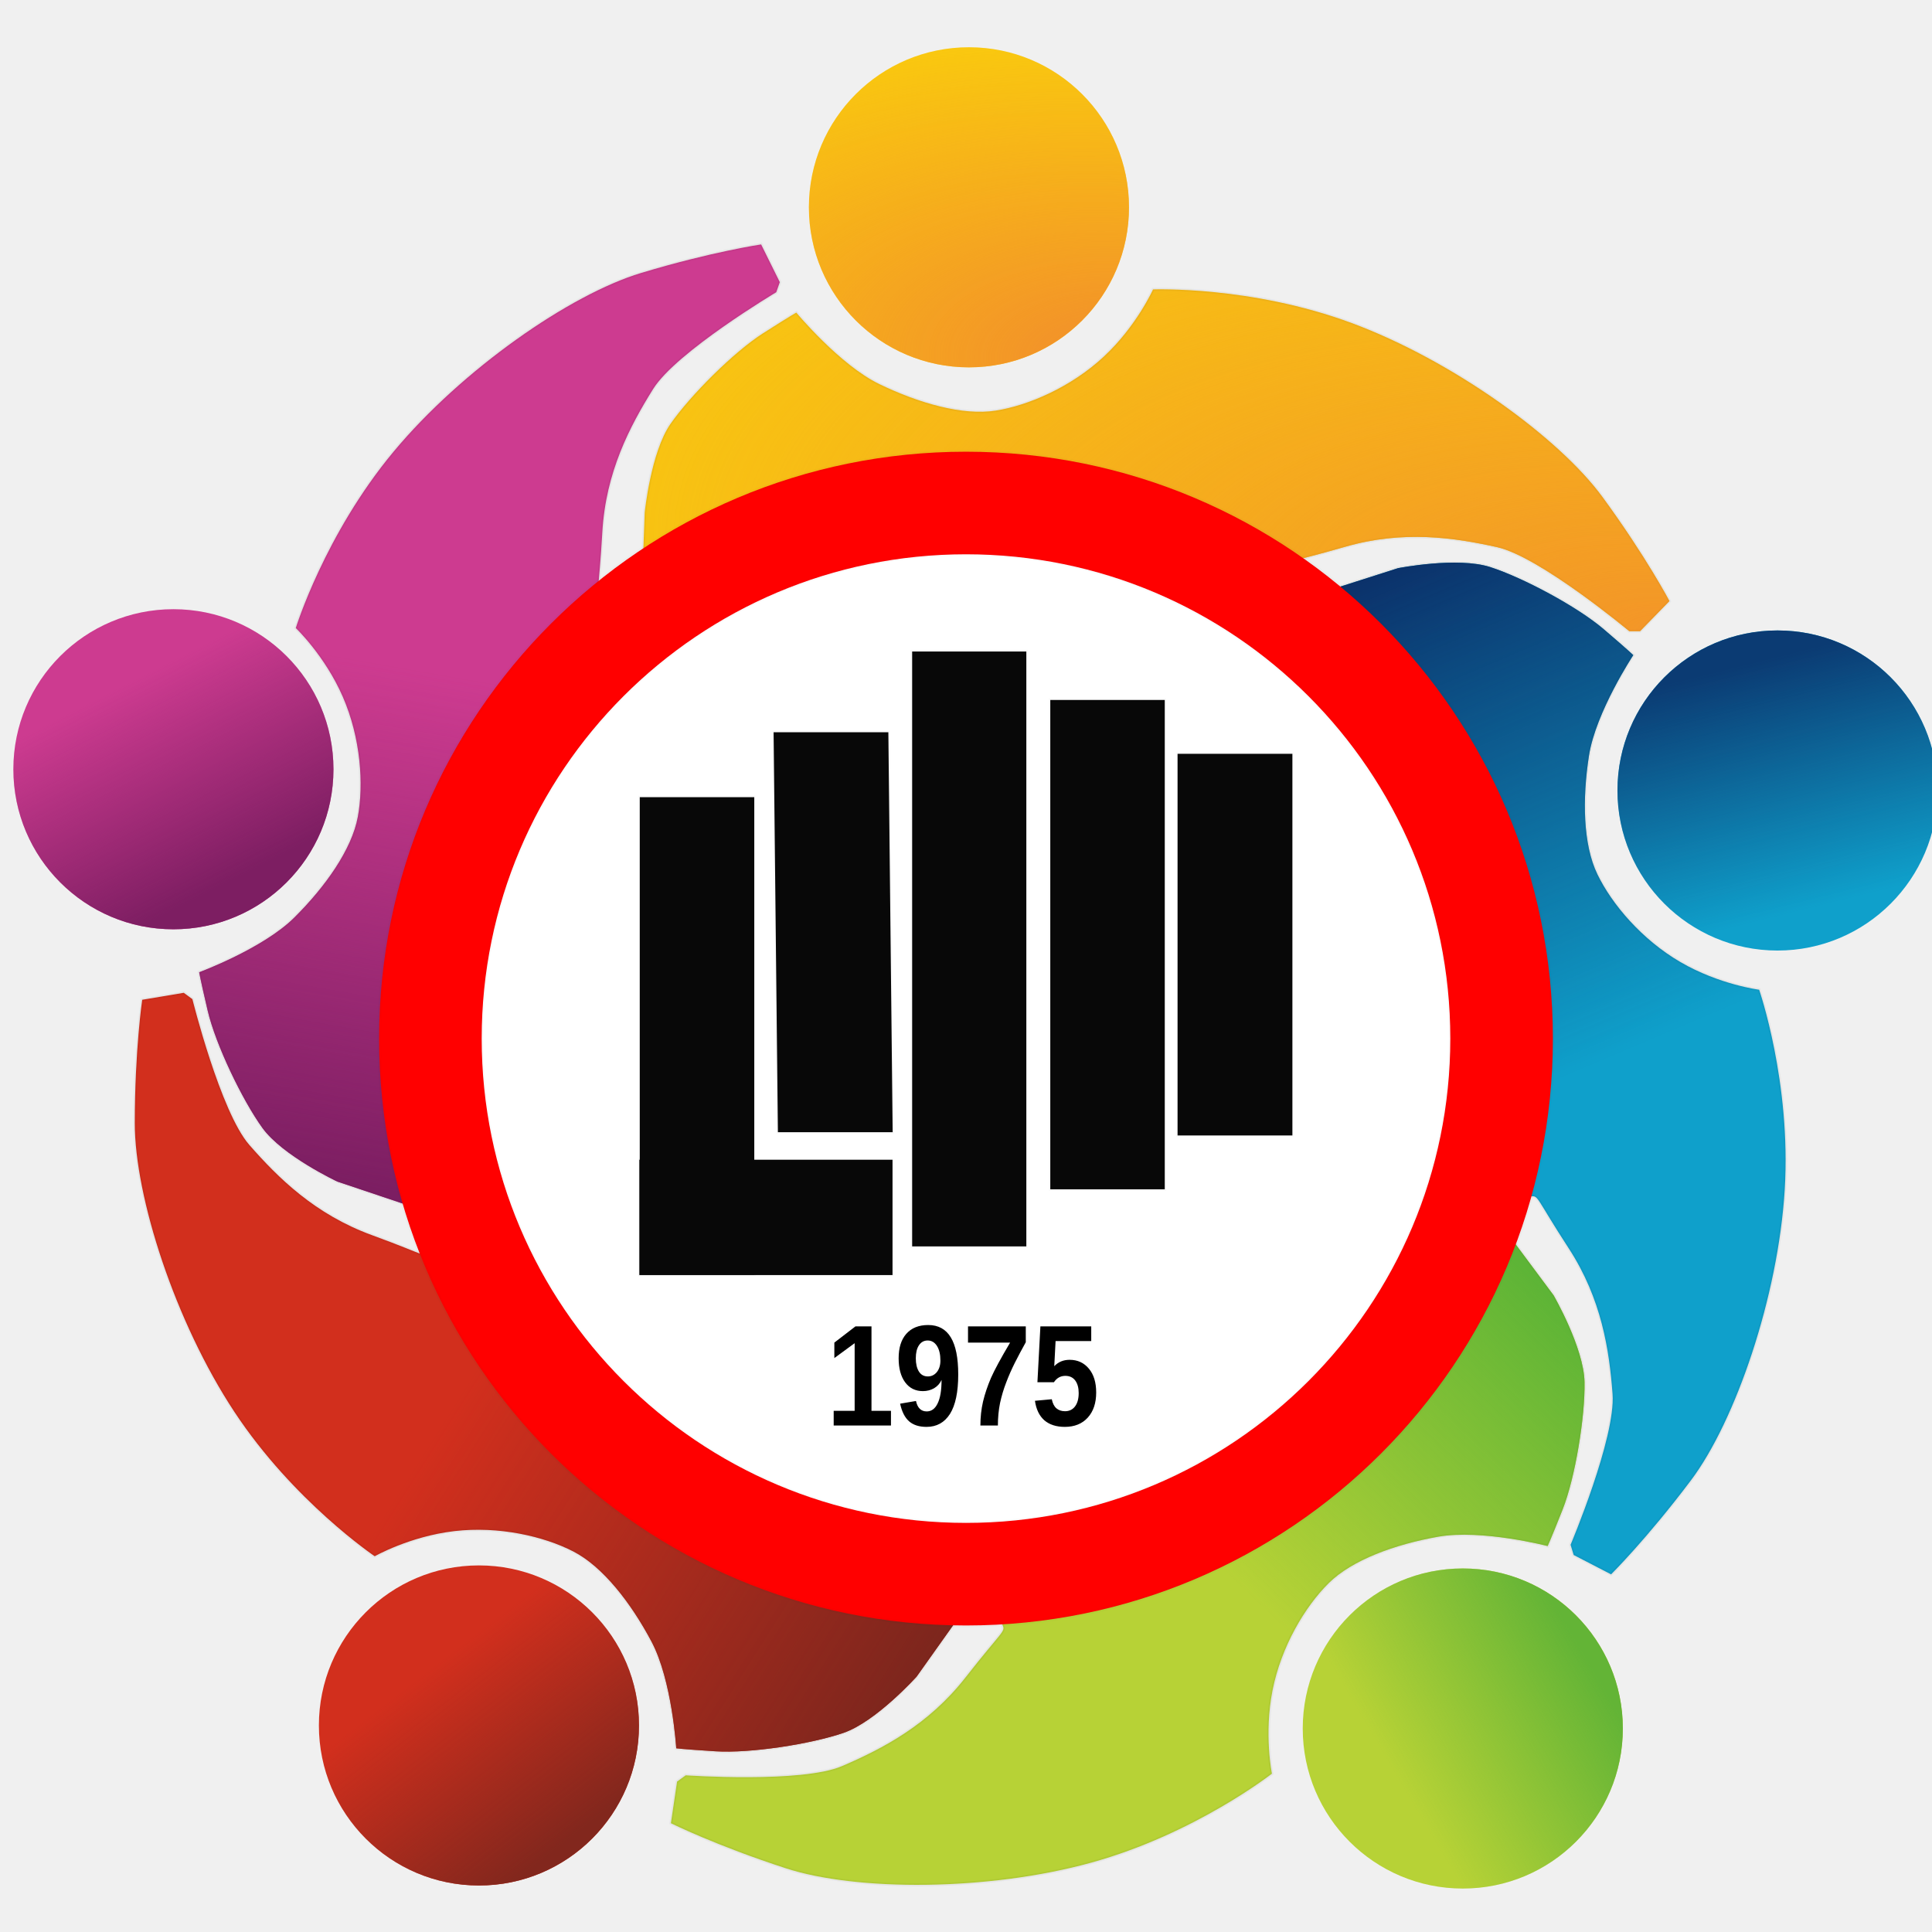
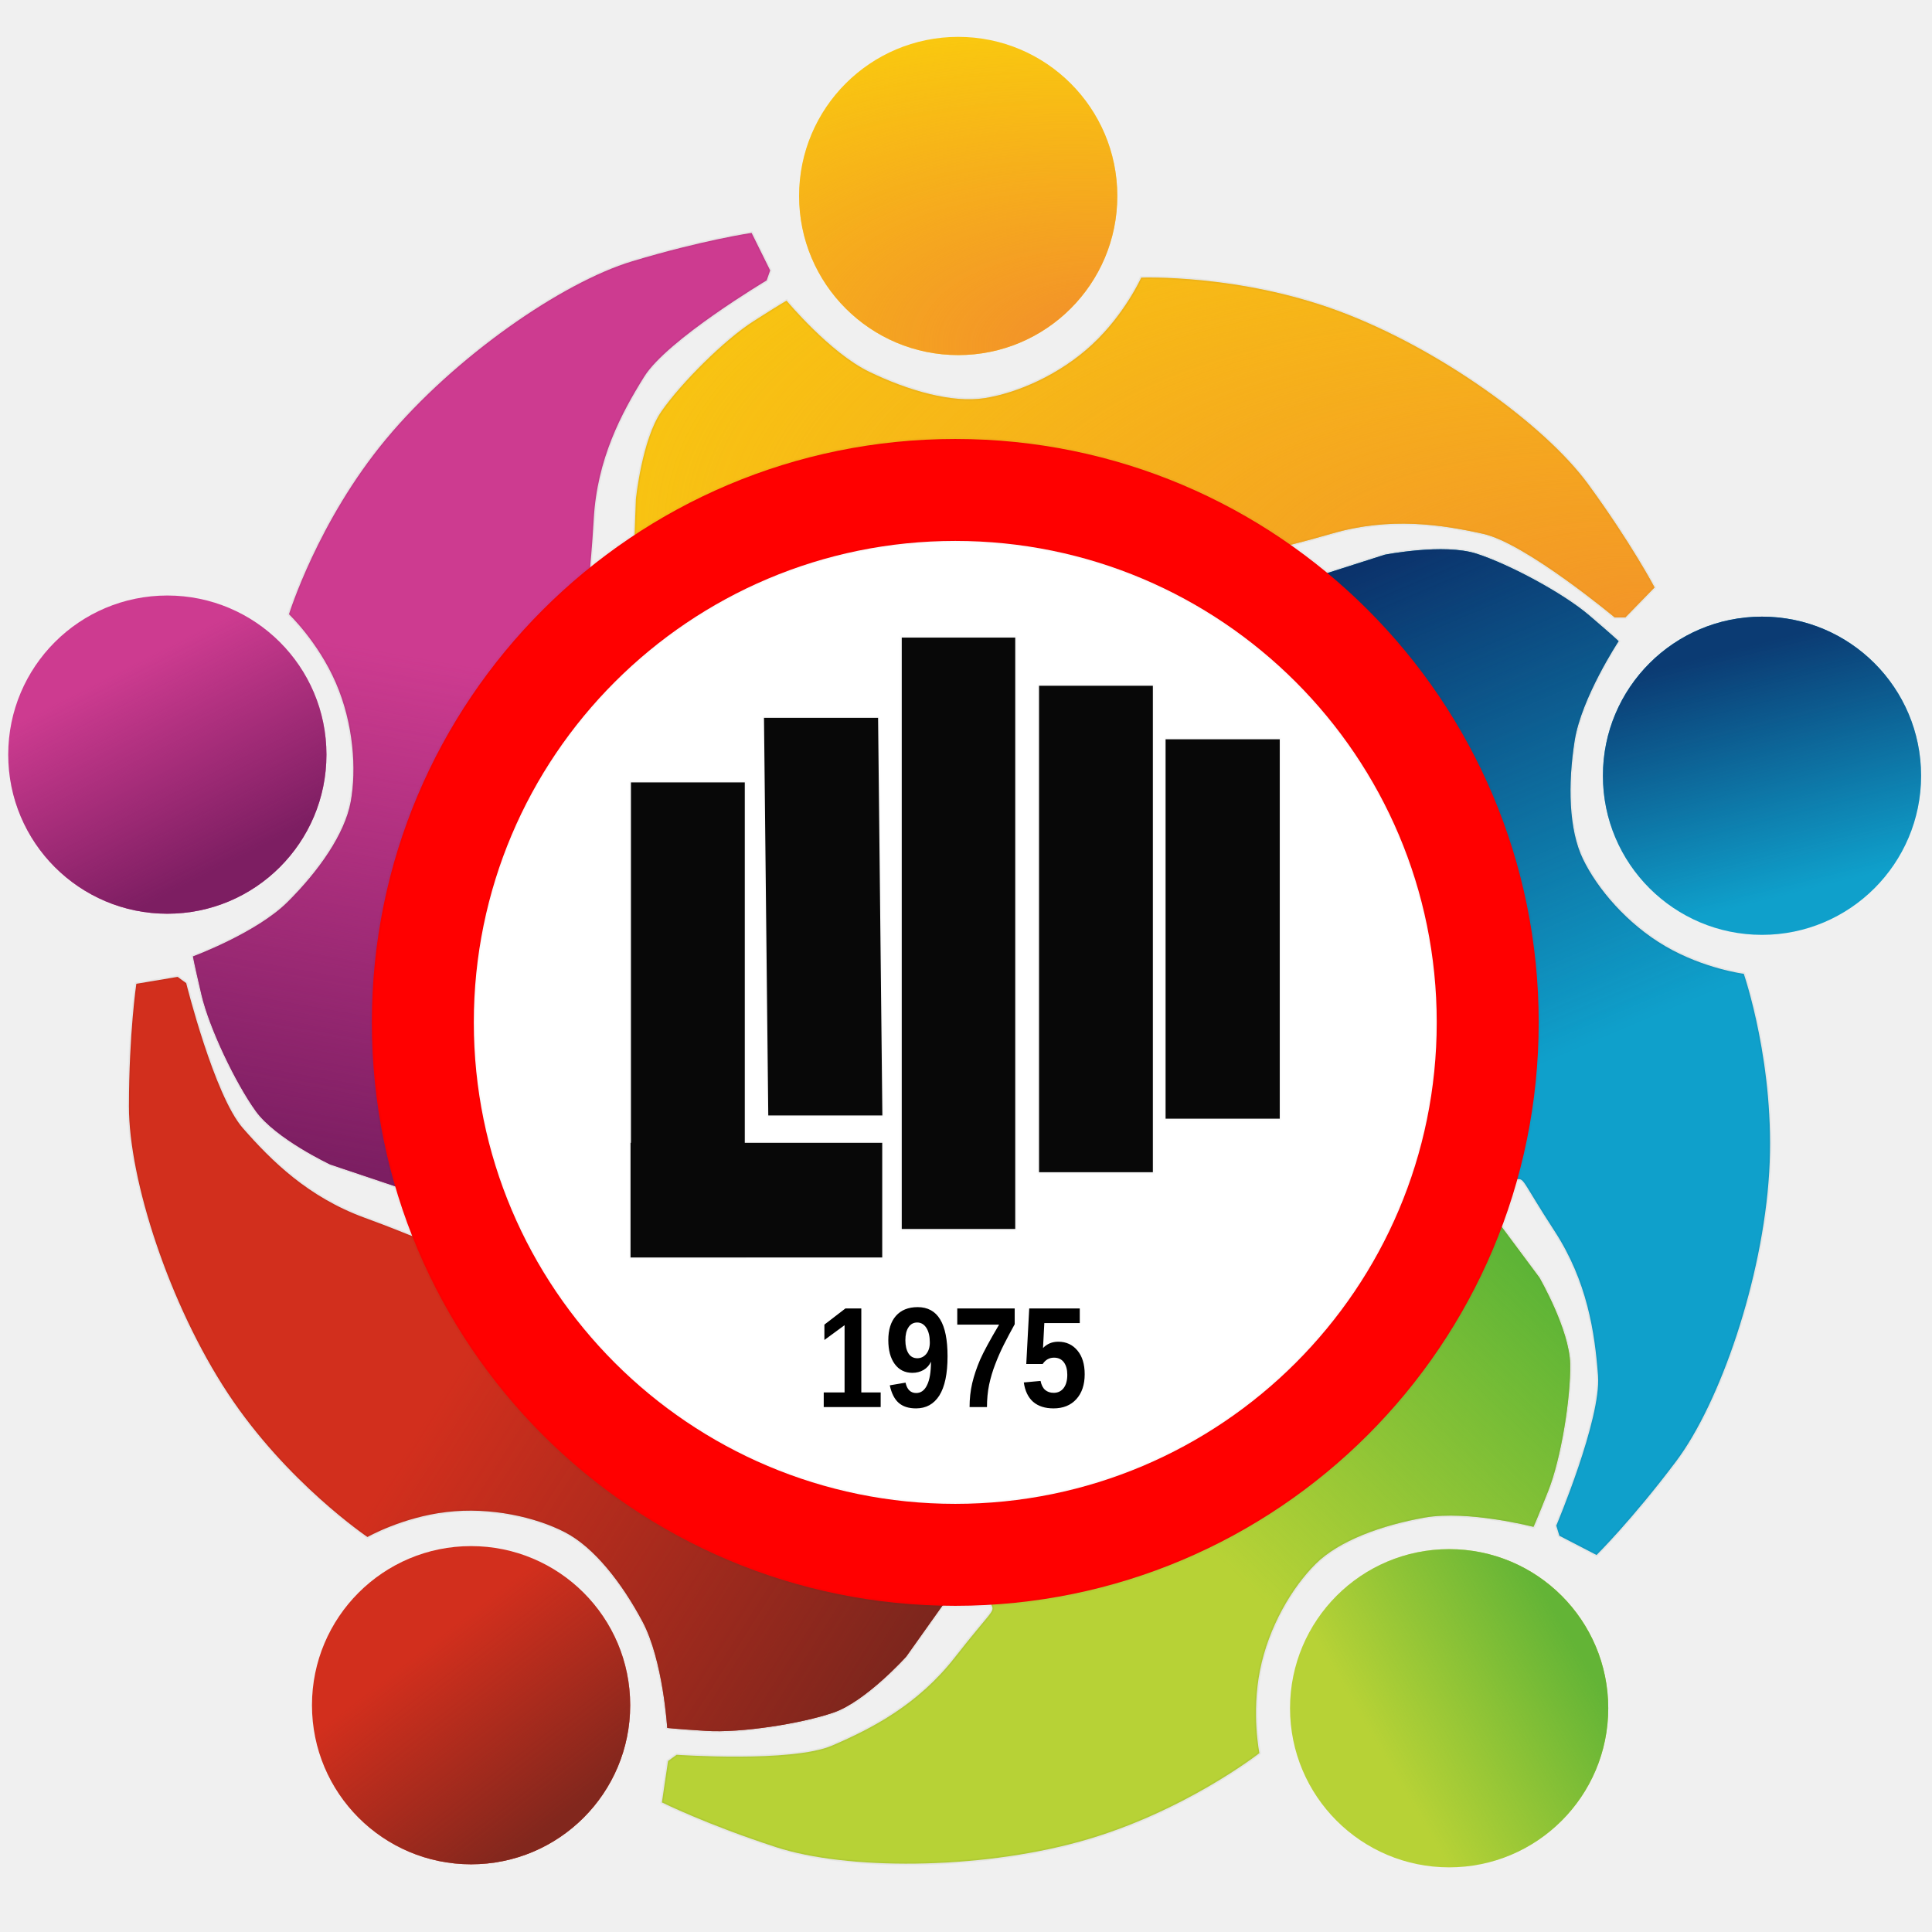
- <svg xmlns="http://www.w3.org/2000/svg" xmlns:xlink="http://www.w3.org/1999/xlink" width="169mm" height="169mm" viewBox="0 0 169 169" version="1.1" id="svg8">
+ <svg xmlns="http://www.w3.org/2000/svg" xmlns:xlink="http://www.w3.org/1999/xlink" width="170mm" height="170mm" viewBox="0 0 170 170" version="1.1" id="svg8">
  <defs id="defs2">
    <linearGradient id="linearGradient1808">
      <stop style="stop-color:#0b3b73;stop-opacity:1;" offset="0" id="stop1804" />
      <stop style="stop-color:#0b3b73;stop-opacity:0;" offset="1" id="stop1806" />
    </linearGradient>
    <linearGradient id="linearGradient1800">
      <stop style="stop-color:#63b436;stop-opacity:1;" offset="0" id="stop1796" />
      <stop style="stop-color:#63b436;stop-opacity:0;" offset="1" id="stop1798" />
    </linearGradient>
    <linearGradient id="linearGradient1792">
      <stop style="stop-color:#82271d;stop-opacity:1;" offset="0" id="stop1788" />
      <stop style="stop-color:#82271d;stop-opacity:0;" offset="1" id="stop1790" />
    </linearGradient>
    <linearGradient id="linearGradient1685">
      <stop style="stop-color:#7d1e62;stop-opacity:1;" offset="0" id="stop1681" />
      <stop style="stop-color:#7d1e62;stop-opacity:0;" offset="1" id="stop1683" />
    </linearGradient>
    <linearGradient id="linearGradient1462">
      <stop style="stop-color:#0b326b;stop-opacity:1;" offset="0" id="stop1458" />
      <stop style="stop-color:#0b326b;stop-opacity:0;" offset="1" id="stop1460" />
    </linearGradient>
    <linearGradient id="linearGradient1434">
      <stop style="stop-color:#5db436;stop-opacity:1;" offset="0" id="stop1430" />
      <stop style="stop-color:#5db436;stop-opacity:0;" offset="1" id="stop1432" />
    </linearGradient>
    <linearGradient id="linearGradient1406">
      <stop style="stop-color:#7d261d;stop-opacity:1;" offset="0" id="stop1402" />
      <stop style="stop-color:#7d261d;stop-opacity:0;" offset="1" id="stop1404" />
    </linearGradient>
    <linearGradient id="linearGradient1378">
      <stop style="stop-color:#7c1e62;stop-opacity:1;" offset="0" id="stop1374" />
      <stop style="stop-color:#7c1e62;stop-opacity:0;" offset="1" id="stop1376" />
    </linearGradient>
    <linearGradient id="linearGradient1147">
      <stop style="stop-color:#f39528;stop-opacity:1;" offset="0" id="stop1143" />
      <stop style="stop-color:#f39528;stop-opacity:0;" offset="1" id="stop1145" />
    </linearGradient>
    <linearGradient id="linearGradient294">
      <stop style="stop-color:#f28c2c;stop-opacity:1;" offset="0" id="stop290" />
      <stop style="stop-color:#f28c2c;stop-opacity:0;" offset="1" id="stop292" />
    </linearGradient>
    <radialGradient xlink:href="#linearGradient294" id="radialGradient296" cx="111.677" cy="97.317" fx="111.677" fy="97.317" r="14" gradientUnits="userSpaceOnUse" gradientTransform="matrix(0.1835222,-2.226775,4.327301,0.3566527,-343.3046,244.552)" />
    <radialGradient xlink:href="#linearGradient1147" id="radialGradient1149" cx="162.762" cy="139.686" fx="162.762" fy="139.686" r="45.092" gradientTransform="matrix(0.1066963,-0.887668,1.987839,0.2389477,-149.6488,165.2156)" gradientUnits="userSpaceOnUse" />
    <linearGradient xlink:href="#linearGradient1378" id="linearGradient1380" x1="49.624" y1="165.976" x2="57.463" y2="121.34" gradientUnits="userSpaceOnUse" gradientTransform="translate(-20.75041,-64.10298)" />
    <linearGradient xlink:href="#linearGradient1406" id="linearGradient1408" x1="100.293" y1="209.276" x2="60.67" y2="184.149" gradientUnits="userSpaceOnUse" gradientTransform="translate(-20.75041,-64.10298)" />
    <linearGradient xlink:href="#linearGradient1434" id="linearGradient1436" x1="156.008" y1="175.916" x2="130.16" y2="202.858" gradientUnits="userSpaceOnUse" gradientTransform="translate(-20.75041,-64.10298)" />
    <linearGradient xlink:href="#linearGradient1462" id="linearGradient1464" x1="142.399" y1="112.315" x2="160.629" y2="155.284" gradientUnits="userSpaceOnUse" gradientTransform="translate(-20.75041,-64.10298)" />
    <linearGradient xlink:href="#linearGradient1685" id="linearGradient1687" x1="39.021" y1="140.316" x2="30.201" y2="122.944" gradientUnits="userSpaceOnUse" gradientTransform="translate(-20.75041,-64.10298)" />
    <linearGradient xlink:href="#linearGradient1792" id="linearGradient1794" x1="70.025" y1="223.437" x2="58.265" y2="208.203" gradientUnits="userSpaceOnUse" gradientTransform="translate(-20.75041,-64.10298)" />
    <linearGradient xlink:href="#linearGradient1800" id="linearGradient1802" x1="159.025" y1="207.936" x2="142.187" y2="217.825" gradientUnits="userSpaceOnUse" gradientTransform="translate(-20.75041,-64.10298)" />
    <linearGradient xlink:href="#linearGradient1808" id="linearGradient1810" x1="172.656" y1="120.806" x2="178.002" y2="142.187" gradientUnits="userSpaceOnUse" gradientTransform="translate(-20.75041,-64.10298)" />
  </defs>
  <g id="layer1">
-     <circle style="fill:#fc8721;fill-opacity:0;stroke-width:0.265" id="path40" cx="84.327" cy="23.701" r="0" />
-     <g id="g122" transform="translate(0.6390132,1.487342)">
+     <circle style="fill:#fc8721;fill-opacity:0;stroke-width:0.265" id="path40" cx="83.883" cy="22.812" r="0" />
+     <g id="g122" transform="translate(0.1947714,0.5988586)">
      <circle style="fill:#facf0c;fill-opacity:1;stroke-width:0.265" id="path268" cx="84.119" cy="16.646" r="14" />
      <path style="fill:#f8c312;fill-opacity:1;stroke:#000000;stroke-width:0.265px;stroke-linecap:butt;stroke-linejoin:miter;stroke-opacity:0.02" d="m 55.506,50.14 0.249,-6.801 c 0,0 0.53,-5.271 2.255,-7.751 1.725,-2.48 5.528,-6.284 8.079,-7.914 2.551,-1.63 2.929,-1.819 2.929,-1.819 0,0 3.803,4.583 7.276,6.26 3.473,1.677 7.3,2.764 10.158,2.315 2.858,-0.449 6.587,-2.049 9.46,-4.722 2.873,-2.673 4.31,-5.88 4.31,-5.88 0,0 8.553,-0.334 17.373,2.94 8.82,3.274 18.141,10.023 21.95,15.234 3.809,5.212 5.847,9.087 5.847,9.087 l -2.572,2.639 h -0.935 c 0,0 -7.818,-6.515 -11.559,-7.35 -3.742,-0.835 -8.219,-1.503 -13.297,-0.033 -5.078,1.47 -5.178,1.169 -5.312,1.837 -0.134,0.668 -0.245,0.728 -0.245,0.728 z" id="path298" />
      <path style="fill:#cd3b90;fill-opacity:1;stroke:#000000;stroke-width:0.265px;stroke-linecap:butt;stroke-linejoin:miter;stroke-opacity:0.02" d="m 42.767,106.539 -13.892,-4.666 c 0,0 -4.796,-2.25 -6.563,-4.7 -1.767,-2.45 -4.093,-7.3 -4.783,-10.248 -0.691,-2.948 -0.744,-3.367 -0.744,-3.367 0,0 5.586,-2.066 8.32,-4.785 2.735,-2.719 5.03,-5.968 5.556,-8.814 0.525,-2.845 0.253,-6.893 -1.314,-10.491 -1.567,-3.597 -4.116,-6.017 -4.116,-6.017 0,0 2.524,-8.179 8.54,-15.412 6.016,-7.233 15.476,-13.785 21.657,-15.648 6.18,-1.863 10.513,-2.499 10.513,-2.499 l 1.636,3.303 -0.311,0.882 c 0,0 -8.74,5.212 -10.77,8.464 -2.03,3.252 -4.146,7.254 -4.445,12.532 -0.299,5.278 -0.616,5.273 -0.03,5.621 0.586,0.348 3.582,4.772 3.582,4.772 z" id="path298-8" />
      <path style="fill:#d22f1d;fill-opacity:1;stroke:#000000;stroke-width:0.265px;stroke-linecap:butt;stroke-linejoin:miter;stroke-opacity:0.02" d="m 88.03,133.226 -8.487,11.947 c 0,0 -3.542,3.939 -6.398,4.922 -2.857,0.983 -8.172,1.805 -11.194,1.612 -3.022,-0.192 -3.438,-0.263 -3.438,-0.263 0,0 -0.361,-5.945 -2.172,-9.349 -1.811,-3.405 -4.257,-6.542 -6.828,-7.869 -2.572,-1.326 -6.525,-2.237 -10.422,-1.778 -3.897,0.459 -6.951,2.198 -6.951,2.198 0,0 -7.098,-4.783 -12.28,-12.635 -5.182,-7.852 -8.716,-18.804 -8.71,-25.259 0.006,-6.455 0.651,-10.786 0.651,-10.786 l 3.635,-0.61 0.755,0.553 c 0,0 2.459,9.875 4.985,12.759 2.526,2.884 5.743,6.068 10.709,7.882 4.966,1.814 4.869,2.116 5.371,1.655 0.503,-0.46 5.605,-2.048 5.605,-2.048 z" id="path298-8-4" />
      <path style="fill:#b7d236;fill-opacity:1;stroke:#000000;stroke-width:0.265px;stroke-linecap:butt;stroke-linejoin:miter;stroke-opacity:0.02" d="m 126.51,100.056 8.748,11.758 c 0,0 2.655,4.584 2.709,7.604 0.054,3.021 -0.804,8.331 -1.918,11.146 -1.114,2.815 -1.31,3.19 -1.31,3.19 0,0 -5.766,-1.489 -9.564,-0.817 -3.797,0.673 -7.536,2.032 -9.591,4.069 -2.055,2.037 -4.141,5.517 -4.906,9.366 -0.765,3.849 -0.053,7.29 -0.053,7.29 0,0 -6.739,5.277 -15.806,7.785 -9.067,2.508 -20.575,2.493 -26.714,0.496 -6.139,-1.996 -10.059,-3.945 -10.059,-3.945 l 0.54,-3.646 0.758,-0.548 c 0,0 10.152,0.706 13.674,-0.807 3.523,-1.513 7.543,-3.592 10.8,-7.756 3.257,-4.164 3.514,-3.979 3.231,-4.599 -0.283,-0.62 -0.22,-5.963 -0.22,-5.963 z" id="path298-8-4-9" />
      <path style="fill:#0fa0cb;fill-opacity:1;stroke:#000000;stroke-width:0.265px;stroke-linecap:butt;stroke-linejoin:miter;stroke-opacity:0.02" d="m 107.689,52.673 13.959,-4.461 c 0,0 5.197,-1.024 8.072,-0.096 2.875,0.929 7.619,3.462 9.921,5.43 2.301,1.967 2.592,2.274 2.592,2.274 0,0 -3.279,4.971 -3.875,8.782 -0.595,3.81 -0.523,7.788 0.738,10.392 1.26,2.604 3.876,5.706 7.268,7.678 3.393,1.972 6.879,2.415 6.879,2.415 0,0 2.806,8.086 2.237,17.477 -0.569,9.391 -4.316,20.271 -8.196,25.43 -3.88,5.159 -6.995,8.236 -6.995,8.236 l -3.273,-1.694 -0.272,-0.895 c 0,0 3.961,-9.374 3.672,-13.197 -0.288,-3.823 -0.95,-8.301 -3.833,-12.732 -2.883,-4.432 -2.624,-4.615 -3.302,-4.548 -0.678,0.068 -5.712,-1.726 -5.712,-1.726 z" id="path298-8-4-9-4" />
      <circle style="fill:#cd3b90;fill-opacity:1;stroke-width:0.265" id="path268-7" cx="14.529" cy="65.801" r="14" />
      <circle style="fill:#d22f1d;fill-opacity:1;stroke-width:0.265" id="path268-0" cx="41.256" cy="149.445" r="14" />
      <circle style="fill:#b7d236;fill-opacity:1;stroke-width:0.265" id="path268-1" cx="127.317" cy="149.713" r="14" />
      <circle style="fill:#0fa0cb;fill-opacity:1;stroke-width:0.265" id="path268-00" cx="154.846" cy="67.661" r="14" />
    </g>
-     <g id="g99" transform="translate(0.6393731,1.487082)">
+     <g id="g99" transform="translate(0.1951314,0.5985986)">
      <circle style="fill:url(#linearGradient1687);fill-opacity:1;stroke-width:0.265" id="path268-7-4" cx="14.53" cy="65.801" r="14" />
      <g id="g110">
        <path style="fill:url(#radialGradient1149);fill-opacity:1;stroke:#000000;stroke-width:0.265px;stroke-linecap:butt;stroke-linejoin:miter;stroke-opacity:0.02" d="m 55.506,50.141 0.249,-6.801 c 0,0 0.53,-5.271 2.255,-7.751 1.725,-2.48 5.528,-6.284 8.079,-7.914 2.551,-1.63 2.929,-1.819 2.929,-1.819 0,0 3.803,4.583 7.276,6.26 3.473,1.677 7.3,2.764 10.158,2.315 2.858,-0.449 6.587,-2.049 9.46,-4.722 2.873,-2.673 4.31,-5.88 4.31,-5.88 0,0 8.553,-0.334 17.373,2.94 8.82,3.274 18.141,10.023 21.95,15.234 3.809,5.212 5.847,9.087 5.847,9.087 l -2.572,2.639 h -0.935 c 0,0 -7.818,-6.515 -11.559,-7.35 -3.742,-0.835 -8.219,-1.503 -13.297,-0.033 -5.078,1.47 -5.178,1.169 -5.312,1.837 -0.134,0.668 -0.245,0.728 -0.245,0.728 z" id="path298-4" />
        <circle style="fill:url(#radialGradient296);fill-opacity:1;stroke-width:0.265" id="path268-8" cx="84.12" cy="16.646" r="14" />
        <path style="fill:url(#linearGradient1380);fill-opacity:1;stroke:#000000;stroke-width:0.265px;stroke-linecap:butt;stroke-linejoin:miter;stroke-opacity:0.02" d="M 42.766,106.539 28.874,101.873 c 0,0 -4.796,-2.25 -6.563,-4.7 -1.767,-2.45 -4.093,-7.3 -4.783,-10.248 -0.691,-2.948 -0.744,-3.367 -0.744,-3.367 0,0 5.586,-2.066 8.32,-4.785 2.735,-2.719 5.03,-5.968 5.556,-8.814 0.525,-2.845 0.253,-6.893 -1.314,-10.491 -1.567,-3.597 -4.116,-6.017 -4.116,-6.017 0,0 2.524,-8.179 8.54,-15.412 6.016,-7.233 15.476,-13.785 21.657,-15.648 6.18,-1.863 10.513,-2.499 10.513,-2.499 l 1.636,3.303 -0.311,0.882 c 0,0 -8.74,5.212 -10.77,8.464 -2.03,3.252 -4.146,7.254 -4.445,12.532 -0.299,5.278 -0.616,5.273 -0.03,5.621 0.586,0.348 3.582,4.772 3.582,4.772 z" id="path298-8-6" />
        <path style="fill:url(#linearGradient1408);fill-opacity:1;stroke:#000000;stroke-width:0.265px;stroke-linecap:butt;stroke-linejoin:miter;stroke-opacity:0.02" d="m 88.03,133.226 -8.487,11.947 c 0,0 -3.542,3.939 -6.398,4.922 -2.857,0.983 -8.172,1.805 -11.194,1.612 -3.022,-0.192 -3.438,-0.263 -3.438,-0.263 0,0 -0.361,-5.945 -2.172,-9.349 -1.811,-3.405 -4.257,-6.542 -6.828,-7.869 -2.572,-1.326 -6.525,-2.237 -10.422,-1.778 -3.897,0.459 -6.951,2.198 -6.951,2.198 0,0 -7.098,-4.783 -12.28,-12.635 -5.182,-7.852 -8.716,-18.804 -8.71,-25.259 0.006,-6.455 0.651,-10.786 0.651,-10.786 l 3.635,-0.61 0.755,0.553 c 0,0 2.459,9.875 4.985,12.759 2.526,2.884 5.743,6.068 10.709,7.882 4.966,1.814 4.869,2.116 5.371,1.655 0.503,-0.46 5.605,-2.048 5.605,-2.048 z" id="path298-8-4-1" />
        <path style="fill:url(#linearGradient1436);fill-opacity:1;stroke:#000000;stroke-width:0.265px;stroke-linecap:butt;stroke-linejoin:miter;stroke-opacity:0.02" d="m 126.51,100.056 8.748,11.758 c 0,0 2.655,4.584 2.709,7.604 0.054,3.021 -0.804,8.331 -1.918,11.146 -1.114,2.815 -1.31,3.19 -1.31,3.19 0,0 -5.766,-1.489 -9.564,-0.817 -3.797,0.673 -7.536,2.032 -9.591,4.069 -2.055,2.037 -4.141,5.517 -4.906,9.366 -0.765,3.849 -0.053,7.29 -0.053,7.29 0,0 -6.739,5.277 -15.806,7.785 -9.067,2.508 -20.575,2.493 -26.714,0.496 -6.139,-1.996 -10.059,-3.945 -10.059,-3.945 l 0.54,-3.646 0.758,-0.548 c 0,0 10.152,0.706 13.674,-0.807 3.523,-1.513 7.543,-3.592 10.8,-7.756 3.257,-4.164 3.514,-3.979 3.231,-4.599 -0.283,-0.62 -0.22,-5.963 -0.22,-5.963 z" id="path298-8-4-9-9" />
        <path style="fill:url(#linearGradient1464);fill-opacity:1;stroke:#000000;stroke-width:0.265px;stroke-linecap:butt;stroke-linejoin:miter;stroke-opacity:0.02" d="m 107.689,52.673 13.959,-4.461 c 0,0 5.197,-1.024 8.072,-0.096 2.875,0.929 7.619,3.462 9.921,5.43 2.301,1.967 2.592,2.274 2.592,2.274 0,0 -3.279,4.971 -3.875,8.782 -0.595,3.81 -0.523,7.788 0.738,10.392 1.26,2.604 3.876,5.706 7.268,7.678 3.393,1.972 6.879,2.415 6.879,2.415 0,0 2.806,8.086 2.237,17.477 -0.569,9.391 -4.316,20.271 -8.196,25.43 -3.88,5.159 -6.995,8.236 -6.995,8.236 l -3.273,-1.694 -0.272,-0.895 c 0,0 3.961,-9.374 3.672,-13.197 -0.288,-3.823 -0.95,-8.301 -3.833,-12.732 -2.883,-4.432 -2.624,-4.615 -3.302,-4.548 -0.678,0.068 -5.712,-1.726 -5.712,-1.726 z" id="path298-8-4-9-4-0" />
        <circle style="fill:url(#linearGradient1794);fill-opacity:1;stroke-width:0.265" id="path268-0-5" cx="41.257" cy="149.445" r="14" />
        <circle style="fill:url(#linearGradient1802);fill-opacity:1;stroke-width:0.265" id="path268-1-0" cx="127.317" cy="149.713" r="14" />
        <circle style="fill:url(#linearGradient1810);fill-opacity:1;stroke-width:0.265" id="path268-00-1" cx="154.846" cy="67.661" r="14" />
      </g>
    </g>
-     <circle style="fill:#ff0000;fill-opacity:1;stroke:#000000;stroke-width:0.326;stroke-opacity:0.02" id="path1552-6" cx="84.5" cy="90.85" r="51.337" />
-     <circle style="fill:#ffffff;fill-opacity:1;stroke:#000000;stroke-width:0.269;stroke-opacity:0.02" id="path1552" cx="84.5" cy="90.85" r="42.365" />
-     <g id="g87" transform="translate(-0.2994389,-3.085679)">
+     <circle style="fill:#ff0000;fill-opacity:1;stroke:#000000;stroke-width:0.326;stroke-opacity:0.02" id="path1552-6" cx="84.056" cy="89.962" r="51.337" />
+     <circle style="fill:#ffffff;fill-opacity:1;stroke:#000000;stroke-width:0.269;stroke-opacity:0.02" id="path1552" cx="84.056" cy="89.962" r="42.365" />
+     <g id="g87" transform="translate(-0.7436807,-3.974162)">
      <rect style="fill:#080808;fill-opacity:1;stroke:#000000;stroke-width:0.265;stroke-opacity:0.02" id="rect1470" width="10.016" height="41.766" x="56.262" y="72.819" />
      <rect style="fill:#080808;fill-opacity:1;stroke:#000000;stroke-width:0.242;stroke-opacity:0.02" id="rect1470-6" width="10.038" height="34.987" x="67.247" y="67.142" transform="matrix(1,0,0.01075836,0.9999421,0,0)" />
      <rect style="fill:#080808;fill-opacity:1;stroke:#000000;stroke-width:0.295;stroke-opacity:0.02" id="rect1470-9" width="9.986" height="52.036" x="80.09" y="60.077" />
      <rect style="fill:#080808;fill-opacity:1;stroke:#000000;stroke-width:0.268;stroke-opacity:0.02" id="rect1470-3" width="10.013" height="42.803" x="92.172" y="64.316" />
      <rect style="fill:#080808;fill-opacity:1;stroke:#000000;stroke-width:0.237;stroke-opacity:0.02" id="rect1470-2" width="10.044" height="33.384" x="103.306" y="69.025" />
      <rect style="fill:#080808;fill-opacity:1;stroke:#000000;stroke-width:0.193;stroke-opacity:0.02" id="rect1470-23" width="10.088" height="22.144" x="-114.621" y="56.227" transform="rotate(-90)" />
      <text xml:space="preserve" style="font-style:normal;font-variant:normal;font-weight:bold;font-stretch:normal;font-size:11.644px;line-height:1.25;font-family:Arial;-inkscape-font-specification:'Arial Bold';fill:#000000;fill-opacity:1;stroke:none;stroke-width:0.291" x="78.502" y="118.085" id="text1814" transform="scale(0.9241159,1.082115)">
        <tspan id="tspan1812" x="78.502" y="118.085" style="font-style:normal;font-variant:normal;font-weight:bold;font-stretch:normal;font-family:Arial;-inkscape-font-specification:'Arial Bold';stroke-width:0.291">1975</tspan>
      </text>
    </g>
  </g>
</svg>
